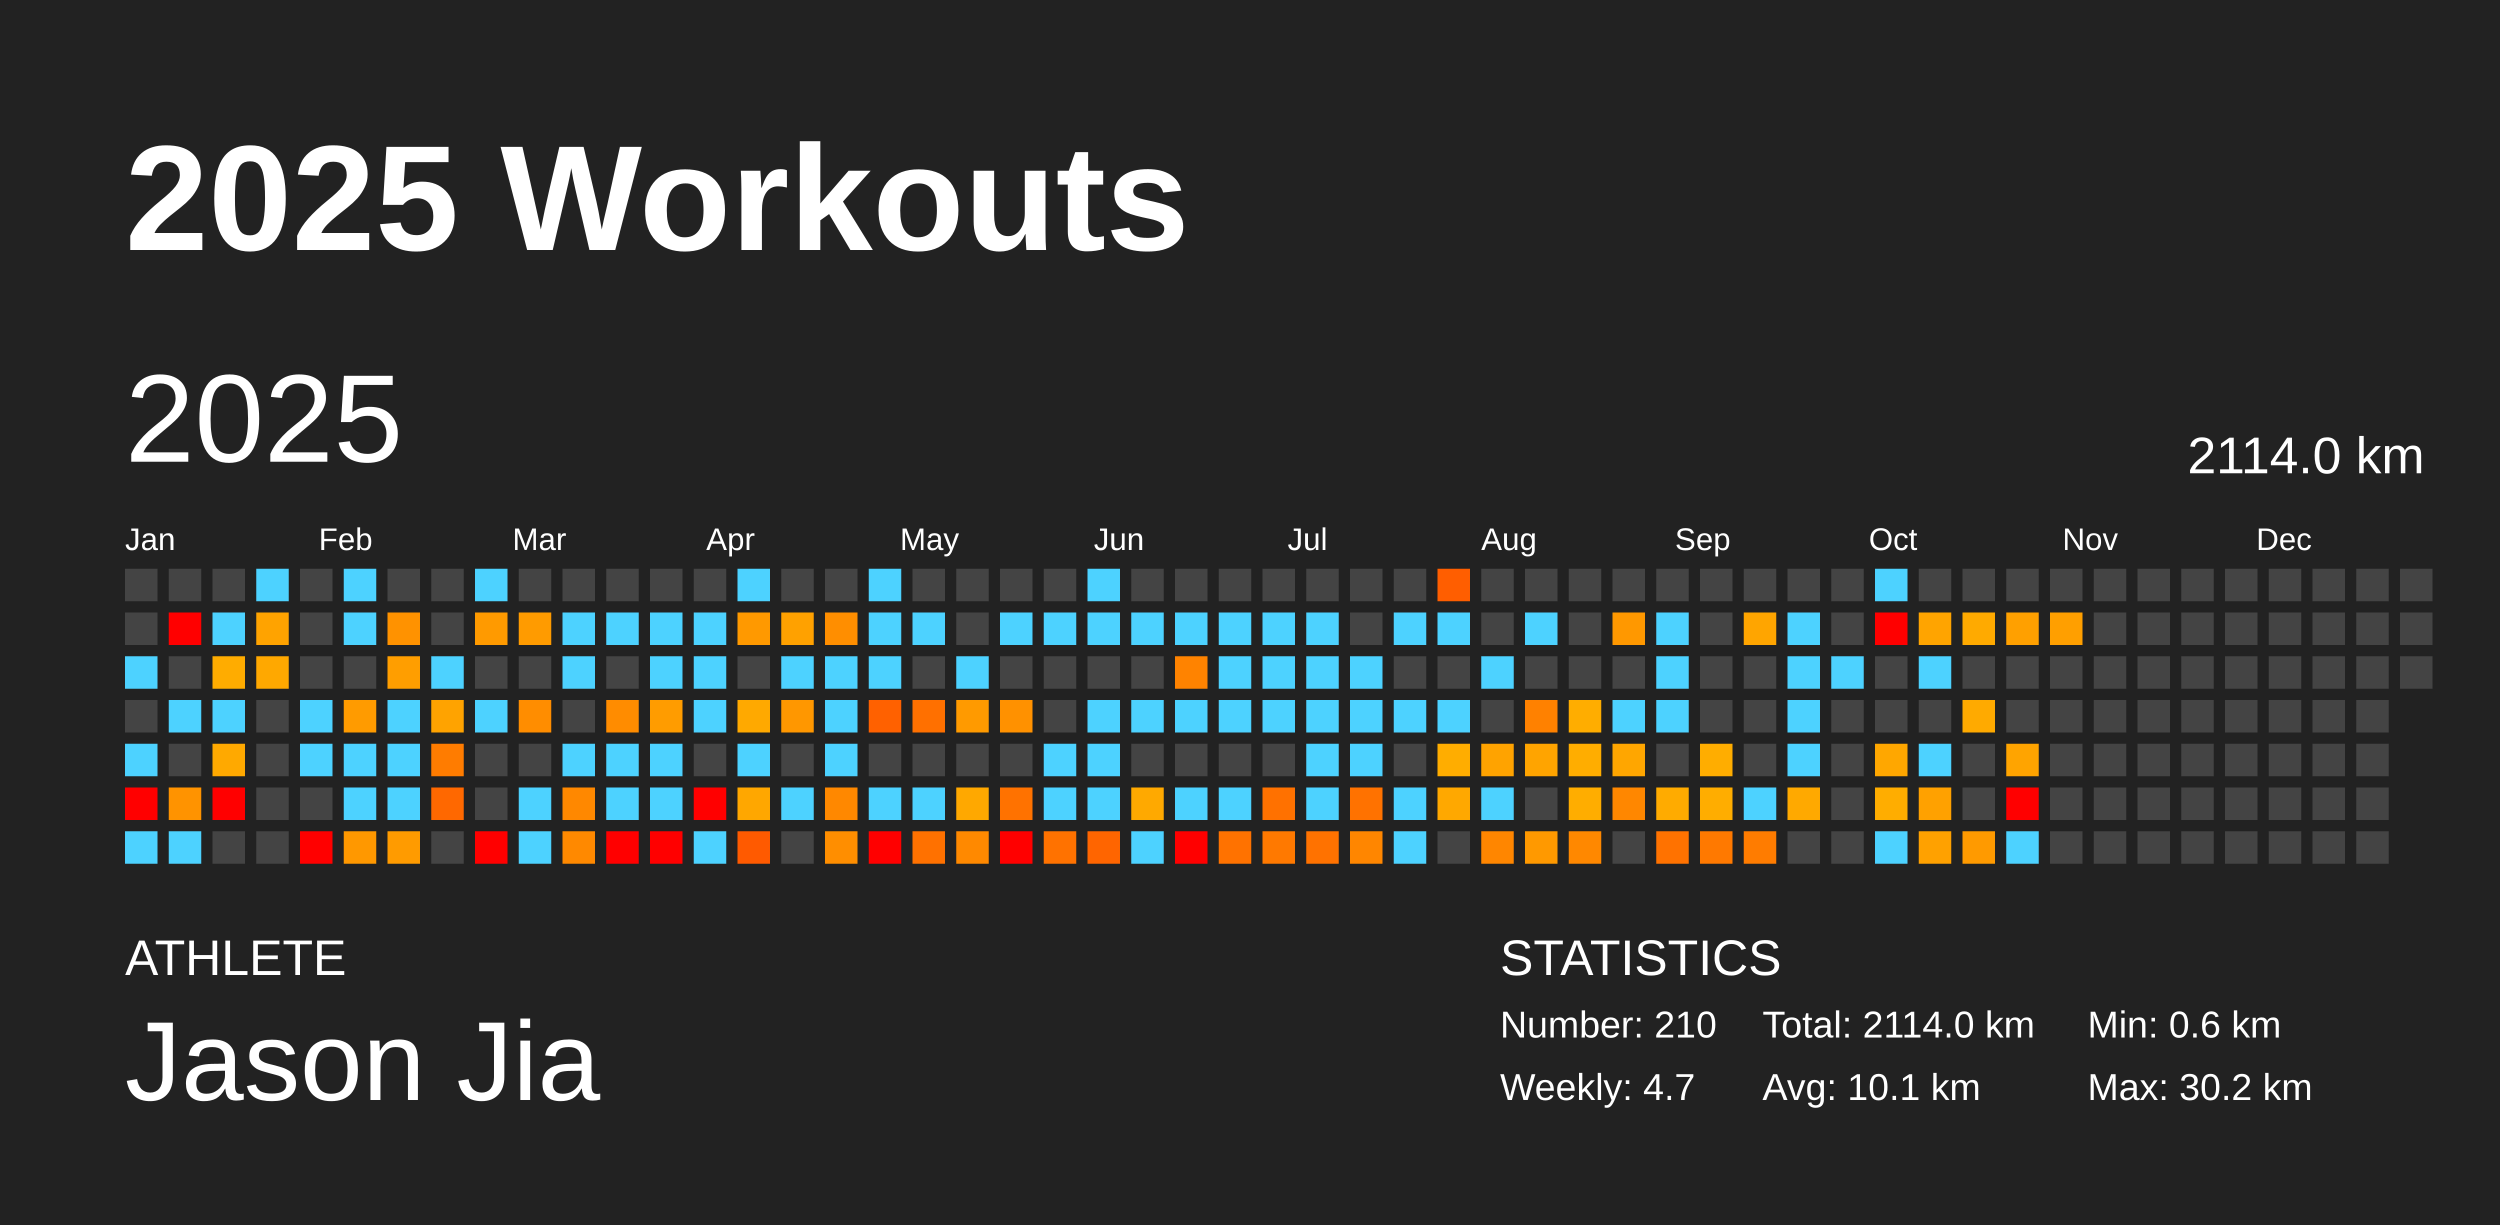
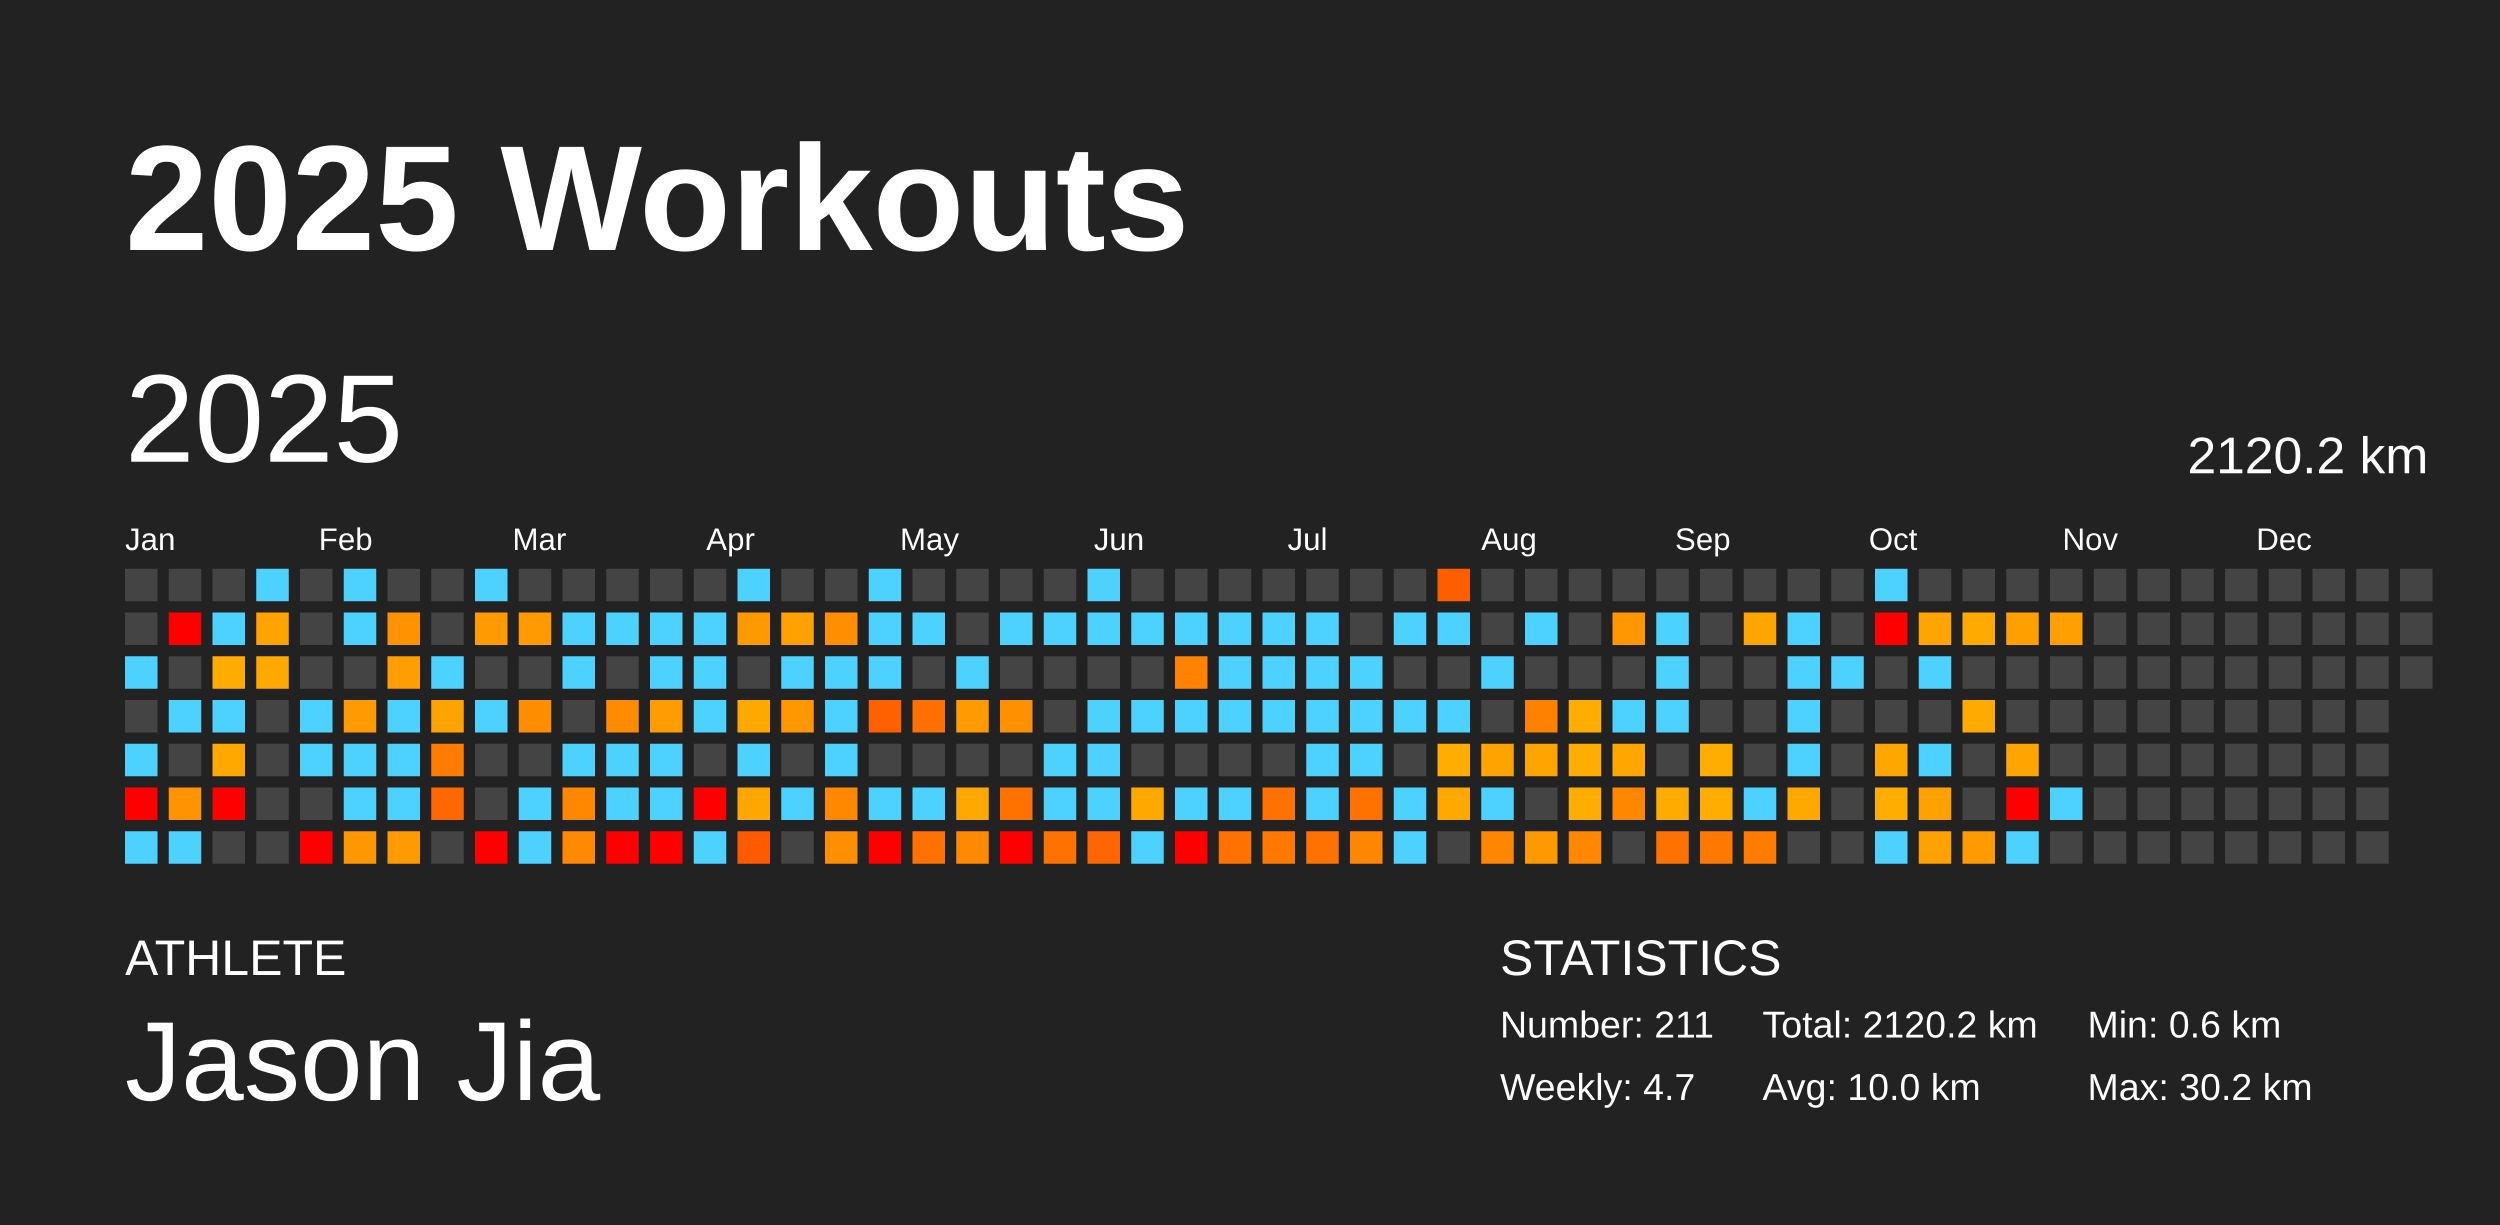
<svg xmlns="http://www.w3.org/2000/svg" baseProfile="full" height="98mm" version="1.1" viewBox="0,0,200,98" width="200mm">
  <defs />
  <rect fill="#222222" height="98" width="200" x="0" y="0" />
  <text fill="#FFFFFF" style="font-size:12px; font-family:Arial; font-weight:bold;" x="10" y="20">2025 Workouts</text>
  <text fill="#FFFFFF" style="font-size:4px; font-family:Arial" x="10" y="78">ATHLETE</text>
  <text fill="#FFFFFF" style="font-size:9px; font-family:Arial" x="10" y="88">Jason Jia</text>
  <text fill="#FFFFFF" style="font-size:4px; font-family:Arial" x="120" y="78">STATISTICS</text>
-   <text fill="#FFFFFF" style="font-size:3px; font-family:Arial" x="120" y="83">Number: 210</text>
+   <text fill="#FFFFFF" style="font-size:3px; font-family:Arial" x="120" y="83">Number: 211</text>
  <text fill="#FFFFFF" style="font-size:3px; font-family:Arial" x="120" y="88">Weekly: 4.7</text>
-   <text fill="#FFFFFF" style="font-size:3px; font-family:Arial" x="141" y="83">Total: 2114.0 km</text>
-   <text fill="#FFFFFF" style="font-size:3px; font-family:Arial" x="141" y="88">Avg: 10.1 km</text>
+   <text fill="#FFFFFF" style="font-size:3px; font-family:Arial" x="141" y="83">Total: 2120.2 km</text>
+   <text fill="#FFFFFF" style="font-size:3px; font-family:Arial" x="141" y="88">Avg: 10.0 km</text>
  <text fill="#FFFFFF" style="font-size:3px; font-family:Arial" x="167" y="83">Min: 0.6 km</text>
  <text fill="#FFFFFF" style="font-size:3px; font-family:Arial" x="167" y="88">Max: 30.2 km</text>
  <text dominant-baseline="hanging" fill="#FFFFFF" style="font-size:10.0px; font-family:Arial;" x="10" y="30">2025</text>
-   <text dominant-baseline="hanging" fill="#FFFFFF" style="font-size:4.125px; font-family:Arial;" x="175" y="35">2114.0 km</text>
+   <text dominant-baseline="hanging" fill="#FFFFFF" style="font-size:4.125px; font-family:Arial;" x="175" y="35">2120.2 km</text>
  <text fill="#FFFFFF" style="font-size:2.5px; font-family:Arial" x="10.0" y="44">Jan</text>
  <text fill="#FFFFFF" style="font-size:2.5px; font-family:Arial" x="25.5" y="44">Feb</text>
  <text fill="#FFFFFF" style="font-size:2.5px; font-family:Arial" x="41.0" y="44">Mar</text>
  <text fill="#FFFFFF" style="font-size:2.5px; font-family:Arial" x="56.5" y="44">Apr</text>
  <text fill="#FFFFFF" style="font-size:2.5px; font-family:Arial" x="72.0" y="44">May</text>
  <text fill="#FFFFFF" style="font-size:2.5px; font-family:Arial" x="87.5" y="44">Jun</text>
  <text fill="#FFFFFF" style="font-size:2.5px; font-family:Arial" x="103.0" y="44">Jul</text>
  <text fill="#FFFFFF" style="font-size:2.5px; font-family:Arial" x="118.5" y="44">Aug</text>
  <text fill="#FFFFFF" style="font-size:2.5px; font-family:Arial" x="134.0" y="44">Sep</text>
  <text fill="#FFFFFF" style="font-size:2.5px; font-family:Arial" x="149.5" y="44">Oct</text>
  <text fill="#FFFFFF" style="font-size:2.5px; font-family:Arial" x="165.0" y="44">Nov</text>
  <text fill="#FFFFFF" style="font-size:2.5px; font-family:Arial" x="180.5" y="44">Dec</text>
  <rect fill="#444444" height="2.6" width="2.6" x="10.0" y="45.5" />
  <rect fill="#444444" height="2.6" width="2.6" x="10.0" y="49.0" />
  <rect fill="#4dd2ff" height="2.6" width="2.6" x="10.0" y="52.5" />
  <rect fill="#444444" height="2.6" width="2.6" x="10.0" y="56.0" />
  <rect fill="#4dd2ff" height="2.6" width="2.6" x="10.0" y="59.5" />
  <rect fill="red" height="2.6" width="2.6" x="10.0" y="63.0" />
  <rect fill="#4dd2ff" height="2.6" width="2.6" x="10.0" y="66.5" />
  <rect fill="#444444" height="2.6" width="2.6" x="13.5" y="45.5" />
  <rect fill="red" height="2.6" width="2.6" x="13.5" y="49.0" />
  <rect fill="#444444" height="2.6" width="2.6" x="13.5" y="52.5" />
  <rect fill="#4dd2ff" height="2.6" width="2.6" x="13.5" y="56.0" />
  <rect fill="#444444" height="2.6" width="2.6" x="13.5" y="59.5" />
  <rect fill="#ff9300" height="2.6" width="2.6" x="13.5" y="63.0" />
  <rect fill="#4dd2ff" height="2.6" width="2.6" x="13.5" y="66.5" />
  <rect fill="#444444" height="2.6" width="2.6" x="17.0" y="45.5" />
  <rect fill="#4dd2ff" height="2.6" width="2.6" x="17.0" y="49.0" />
  <rect fill="#ffac00" height="2.6" width="2.6" x="17.0" y="52.5" />
  <rect fill="#4dd2ff" height="2.6" width="2.6" x="17.0" y="56.0" />
  <rect fill="#ffa900" height="2.6" width="2.6" x="17.0" y="59.5" />
  <rect fill="red" height="2.6" width="2.6" x="17.0" y="63.0" />
  <rect fill="#444444" height="2.6" width="2.6" x="17.0" y="66.5" />
  <rect fill="#4dd2ff" height="2.6" width="2.6" x="20.5" y="45.5" />
  <rect fill="#ffa300" height="2.6" width="2.6" x="20.5" y="49.0" />
  <rect fill="#ffa800" height="2.6" width="2.6" x="20.5" y="52.5" />
  <rect fill="#444444" height="2.6" width="2.6" x="20.5" y="56.0" />
  <rect fill="#444444" height="2.6" width="2.6" x="20.5" y="59.5" />
  <rect fill="#444444" height="2.6" width="2.6" x="20.5" y="63.0" />
  <rect fill="#444444" height="2.6" width="2.6" x="20.5" y="66.5" />
  <rect fill="#444444" height="2.6" width="2.6" x="24.0" y="45.5" />
  <rect fill="#444444" height="2.6" width="2.6" x="24.0" y="49.0" />
  <rect fill="#444444" height="2.6" width="2.6" x="24.0" y="52.5" />
  <rect fill="#4dd2ff" height="2.6" width="2.6" x="24.0" y="56.0" />
  <rect fill="#4dd2ff" height="2.6" width="2.6" x="24.0" y="59.5" />
  <rect fill="#444444" height="2.6" width="2.6" x="24.0" y="63.0" />
  <rect fill="red" height="2.6" width="2.6" x="24.0" y="66.5" />
  <rect fill="#4dd2ff" height="2.6" width="2.6" x="27.5" y="45.5" />
  <rect fill="#4dd2ff" height="2.6" width="2.6" x="27.5" y="49.0" />
  <rect fill="#444444" height="2.6" width="2.6" x="27.5" y="52.5" />
  <rect fill="#ff9b00" height="2.6" width="2.6" x="27.5" y="56.0" />
  <rect fill="#4dd2ff" height="2.6" width="2.6" x="27.5" y="59.5" />
  <rect fill="#4dd2ff" height="2.6" width="2.6" x="27.5" y="63.0" />
  <rect fill="#ff9800" height="2.6" width="2.6" x="27.5" y="66.5" />
  <rect fill="#444444" height="2.6" width="2.6" x="31.0" y="45.5" />
  <rect fill="#ff9200" height="2.6" width="2.6" x="31.0" y="49.0" />
  <rect fill="#ff9e00" height="2.6" width="2.6" x="31.0" y="52.5" />
  <rect fill="#4dd2ff" height="2.6" width="2.6" x="31.0" y="56.0" />
  <rect fill="#4dd2ff" height="2.6" width="2.6" x="31.0" y="59.5" />
  <rect fill="#4dd2ff" height="2.6" width="2.6" x="31.0" y="63.0" />
  <rect fill="#ff9b00" height="2.6" width="2.6" x="31.0" y="66.5" />
  <rect fill="#444444" height="2.6" width="2.6" x="34.5" y="45.5" />
  <rect fill="#444444" height="2.6" width="2.6" x="34.5" y="49.0" />
  <rect fill="#4dd2ff" height="2.6" width="2.6" x="34.5" y="52.5" />
  <rect fill="#ffa300" height="2.6" width="2.6" x="34.5" y="56.0" />
  <rect fill="#ff7c00" height="2.6" width="2.6" x="34.5" y="59.5" />
  <rect fill="#ff6800" height="2.6" width="2.6" x="34.5" y="63.0" />
  <rect fill="#444444" height="2.6" width="2.6" x="34.5" y="66.5" />
  <rect fill="#4dd2ff" height="2.6" width="2.6" x="38.0" y="45.5" />
  <rect fill="#ff9a00" height="2.6" width="2.6" x="38.0" y="49.0" />
  <rect fill="#444444" height="2.6" width="2.6" x="38.0" y="52.5" />
  <rect fill="#4dd2ff" height="2.6" width="2.6" x="38.0" y="56.0" />
  <rect fill="#444444" height="2.6" width="2.6" x="38.0" y="59.5" />
  <rect fill="#444444" height="2.6" width="2.6" x="38.0" y="63.0" />
  <rect fill="red" height="2.6" width="2.6" x="38.0" y="66.5" />
  <rect fill="#444444" height="2.6" width="2.6" x="41.5" y="45.5" />
  <rect fill="#ff9b00" height="2.6" width="2.6" x="41.5" y="49.0" />
  <rect fill="#444444" height="2.6" width="2.6" x="41.5" y="52.5" />
  <rect fill="#ff8d00" height="2.6" width="2.6" x="41.5" y="56.0" />
  <rect fill="#444444" height="2.6" width="2.6" x="41.5" y="59.5" />
  <rect fill="#4dd2ff" height="2.6" width="2.6" x="41.5" y="63.0" />
  <rect fill="#4dd2ff" height="2.6" width="2.6" x="41.5" y="66.5" />
  <rect fill="#444444" height="2.6" width="2.6" x="45.0" y="45.5" />
  <rect fill="#4dd2ff" height="2.6" width="2.6" x="45.0" y="49.0" />
  <rect fill="#4dd2ff" height="2.6" width="2.6" x="45.0" y="52.5" />
  <rect fill="#444444" height="2.6" width="2.6" x="45.0" y="56.0" />
  <rect fill="#4dd2ff" height="2.6" width="2.6" x="45.0" y="59.5" />
  <rect fill="#ff8800" height="2.6" width="2.6" x="45.0" y="63.0" />
  <rect fill="#ff8900" height="2.6" width="2.6" x="45.0" y="66.5" />
  <rect fill="#444444" height="2.6" width="2.6" x="48.5" y="45.5" />
  <rect fill="#4dd2ff" height="2.6" width="2.6" x="48.5" y="49.0" />
  <rect fill="#444444" height="2.6" width="2.6" x="48.5" y="52.5" />
  <rect fill="#ff8c00" height="2.6" width="2.6" x="48.5" y="56.0" />
  <rect fill="#4dd2ff" height="2.6" width="2.6" x="48.5" y="59.5" />
  <rect fill="#4dd2ff" height="2.6" width="2.6" x="48.5" y="63.0" />
  <rect fill="red" height="2.6" width="2.6" x="48.5" y="66.5" />
  <rect fill="#444444" height="2.6" width="2.6" x="52.0" y="45.5" />
  <rect fill="#4dd2ff" height="2.6" width="2.6" x="52.0" y="49.0" />
  <rect fill="#4dd2ff" height="2.6" width="2.6" x="52.0" y="52.5" />
  <rect fill="#ff9c00" height="2.6" width="2.6" x="52.0" y="56.0" />
  <rect fill="#4dd2ff" height="2.6" width="2.6" x="52.0" y="59.5" />
  <rect fill="#4dd2ff" height="2.6" width="2.6" x="52.0" y="63.0" />
  <rect fill="red" height="2.6" width="2.6" x="52.0" y="66.5" />
  <rect fill="#444444" height="2.6" width="2.6" x="55.5" y="45.5" />
  <rect fill="#4dd2ff" height="2.6" width="2.6" x="55.5" y="49.0" />
  <rect fill="#4dd2ff" height="2.6" width="2.6" x="55.5" y="52.5" />
  <rect fill="#4dd2ff" height="2.6" width="2.6" x="55.5" y="56.0" />
  <rect fill="#444444" height="2.6" width="2.6" x="55.5" y="59.5" />
  <rect fill="red" height="2.6" width="2.6" x="55.5" y="63.0" />
  <rect fill="#4dd2ff" height="2.6" width="2.6" x="55.5" y="66.5" />
  <rect fill="#4dd2ff" height="2.6" width="2.6" x="59.0" y="45.5" />
  <rect fill="#ff9900" height="2.6" width="2.6" x="59.0" y="49.0" />
  <rect fill="#444444" height="2.6" width="2.6" x="59.0" y="52.5" />
  <rect fill="#ffa900" height="2.6" width="2.6" x="59.0" y="56.0" />
  <rect fill="#4dd2ff" height="2.6" width="2.6" x="59.0" y="59.5" />
  <rect fill="#ffa700" height="2.6" width="2.6" x="59.0" y="63.0" />
  <rect fill="#ff5a00" height="2.6" width="2.6" x="59.0" y="66.5" />
  <rect fill="#444444" height="2.6" width="2.6" x="62.5" y="45.5" />
  <rect fill="#ffa100" height="2.6" width="2.6" x="62.5" y="49.0" />
  <rect fill="#4dd2ff" height="2.6" width="2.6" x="62.5" y="52.5" />
  <rect fill="#ff9700" height="2.6" width="2.6" x="62.5" y="56.0" />
  <rect fill="#444444" height="2.6" width="2.6" x="62.5" y="59.5" />
  <rect fill="#4dd2ff" height="2.6" width="2.6" x="62.5" y="63.0" />
  <rect fill="#444444" height="2.6" width="2.6" x="62.5" y="66.5" />
  <rect fill="#444444" height="2.6" width="2.6" x="66.0" y="45.5" />
  <rect fill="#ff8e00" height="2.6" width="2.6" x="66.0" y="49.0" />
  <rect fill="#4dd2ff" height="2.6" width="2.6" x="66.0" y="52.5" />
  <rect fill="#4dd2ff" height="2.6" width="2.6" x="66.0" y="56.0" />
  <rect fill="#4dd2ff" height="2.6" width="2.6" x="66.0" y="59.5" />
  <rect fill="#ff8800" height="2.6" width="2.6" x="66.0" y="63.0" />
  <rect fill="#ff8e00" height="2.6" width="2.6" x="66.0" y="66.5" />
  <rect fill="#4dd2ff" height="2.6" width="2.6" x="69.5" y="45.5" />
  <rect fill="#4dd2ff" height="2.6" width="2.6" x="69.5" y="49.0" />
  <rect fill="#4dd2ff" height="2.6" width="2.6" x="69.5" y="52.5" />
  <rect fill="#ff6100" height="2.6" width="2.6" x="69.5" y="56.0" />
  <rect fill="#444444" height="2.6" width="2.6" x="69.5" y="59.5" />
  <rect fill="#4dd2ff" height="2.6" width="2.6" x="69.5" y="63.0" />
  <rect fill="red" height="2.6" width="2.6" x="69.5" y="66.5" />
  <rect fill="#444444" height="2.6" width="2.6" x="73.0" y="45.5" />
  <rect fill="#4dd2ff" height="2.6" width="2.6" x="73.0" y="49.0" />
  <rect fill="#444444" height="2.6" width="2.6" x="73.0" y="52.5" />
  <rect fill="#ff7000" height="2.6" width="2.6" x="73.0" y="56.0" />
  <rect fill="#444444" height="2.6" width="2.6" x="73.0" y="59.5" />
  <rect fill="#4dd2ff" height="2.6" width="2.6" x="73.0" y="63.0" />
  <rect fill="#ff7100" height="2.6" width="2.6" x="73.0" y="66.5" />
  <rect fill="#444444" height="2.6" width="2.6" x="76.5" y="45.5" />
  <rect fill="#444444" height="2.6" width="2.6" x="76.5" y="49.0" />
  <rect fill="#4dd2ff" height="2.6" width="2.6" x="76.5" y="52.5" />
  <rect fill="#ff9a00" height="2.6" width="2.6" x="76.5" y="56.0" />
  <rect fill="#444444" height="2.6" width="2.6" x="76.5" y="59.5" />
  <rect fill="#ffa800" height="2.6" width="2.6" x="76.5" y="63.0" />
  <rect fill="#ff8900" height="2.6" width="2.6" x="76.5" y="66.5" />
  <rect fill="#444444" height="2.6" width="2.6" x="80.0" y="45.5" />
  <rect fill="#4dd2ff" height="2.6" width="2.6" x="80.0" y="49.0" />
  <rect fill="#444444" height="2.6" width="2.6" x="80.0" y="52.5" />
  <rect fill="#ff9100" height="2.6" width="2.6" x="80.0" y="56.0" />
  <rect fill="#444444" height="2.6" width="2.6" x="80.0" y="59.5" />
  <rect fill="#ff7200" height="2.6" width="2.6" x="80.0" y="63.0" />
  <rect fill="red" height="2.6" width="2.6" x="80.0" y="66.5" />
  <rect fill="#444444" height="2.6" width="2.6" x="83.5" y="45.5" />
  <rect fill="#4dd2ff" height="2.6" width="2.6" x="83.5" y="49.0" />
  <rect fill="#444444" height="2.6" width="2.6" x="83.5" y="52.5" />
  <rect fill="#444444" height="2.6" width="2.6" x="83.5" y="56.0" />
  <rect fill="#4dd2ff" height="2.6" width="2.6" x="83.5" y="59.5" />
  <rect fill="#4dd2ff" height="2.6" width="2.6" x="83.5" y="63.0" />
  <rect fill="#ff7200" height="2.6" width="2.6" x="83.5" y="66.5" />
  <rect fill="#4dd2ff" height="2.6" width="2.6" x="87.0" y="45.5" />
  <rect fill="#4dd2ff" height="2.6" width="2.6" x="87.0" y="49.0" />
  <rect fill="#444444" height="2.6" width="2.6" x="87.0" y="52.5" />
  <rect fill="#4dd2ff" height="2.6" width="2.6" x="87.0" y="56.0" />
  <rect fill="#4dd2ff" height="2.6" width="2.6" x="87.0" y="59.5" />
  <rect fill="#4dd2ff" height="2.6" width="2.6" x="87.0" y="63.0" />
  <rect fill="#ff6500" height="2.6" width="2.6" x="87.0" y="66.5" />
  <rect fill="#444444" height="2.6" width="2.6" x="90.5" y="45.5" />
  <rect fill="#4dd2ff" height="2.6" width="2.6" x="90.5" y="49.0" />
  <rect fill="#444444" height="2.6" width="2.6" x="90.5" y="52.5" />
  <rect fill="#4dd2ff" height="2.6" width="2.6" x="90.5" y="56.0" />
  <rect fill="#444444" height="2.6" width="2.6" x="90.5" y="59.5" />
  <rect fill="#ffa900" height="2.6" width="2.6" x="90.5" y="63.0" />
  <rect fill="#4dd2ff" height="2.6" width="2.6" x="90.5" y="66.5" />
  <rect fill="#444444" height="2.6" width="2.6" x="94.0" y="45.5" />
  <rect fill="#4dd2ff" height="2.6" width="2.6" x="94.0" y="49.0" />
  <rect fill="#ff8300" height="2.6" width="2.6" x="94.0" y="52.5" />
  <rect fill="#4dd2ff" height="2.6" width="2.6" x="94.0" y="56.0" />
  <rect fill="#444444" height="2.6" width="2.6" x="94.0" y="59.5" />
  <rect fill="#4dd2ff" height="2.6" width="2.6" x="94.0" y="63.0" />
  <rect fill="red" height="2.6" width="2.6" x="94.0" y="66.5" />
  <rect fill="#444444" height="2.6" width="2.6" x="97.5" y="45.5" />
  <rect fill="#4dd2ff" height="2.6" width="2.6" x="97.5" y="49.0" />
  <rect fill="#4dd2ff" height="2.6" width="2.6" x="97.5" y="52.5" />
  <rect fill="#4dd2ff" height="2.6" width="2.6" x="97.5" y="56.0" />
  <rect fill="#444444" height="2.6" width="2.6" x="97.5" y="59.5" />
  <rect fill="#4dd2ff" height="2.6" width="2.6" x="97.5" y="63.0" />
  <rect fill="#ff7200" height="2.6" width="2.6" x="97.5" y="66.5" />
  <rect fill="#444444" height="2.6" width="2.6" x="101.0" y="45.5" />
  <rect fill="#4dd2ff" height="2.6" width="2.6" x="101.0" y="49.0" />
  <rect fill="#4dd2ff" height="2.6" width="2.6" x="101.0" y="52.5" />
  <rect fill="#4dd2ff" height="2.6" width="2.6" x="101.0" y="56.0" />
  <rect fill="#444444" height="2.6" width="2.6" x="101.0" y="59.5" />
  <rect fill="#ff7100" height="2.6" width="2.6" x="101.0" y="63.0" />
  <rect fill="#ff7900" height="2.6" width="2.6" x="101.0" y="66.5" />
  <rect fill="#444444" height="2.6" width="2.6" x="104.5" y="45.5" />
  <rect fill="#4dd2ff" height="2.6" width="2.6" x="104.5" y="49.0" />
  <rect fill="#4dd2ff" height="2.6" width="2.6" x="104.5" y="52.5" />
  <rect fill="#4dd2ff" height="2.6" width="2.6" x="104.5" y="56.0" />
  <rect fill="#4dd2ff" height="2.6" width="2.6" x="104.5" y="59.5" />
  <rect fill="#4dd2ff" height="2.6" width="2.6" x="104.5" y="63.0" />
  <rect fill="#ff7200" height="2.6" width="2.6" x="104.5" y="66.5" />
  <rect fill="#444444" height="2.6" width="2.6" x="108.0" y="45.5" />
  <rect fill="#444444" height="2.6" width="2.6" x="108.0" y="49.0" />
  <rect fill="#4dd2ff" height="2.6" width="2.6" x="108.0" y="52.5" />
  <rect fill="#4dd2ff" height="2.6" width="2.6" x="108.0" y="56.0" />
  <rect fill="#4dd2ff" height="2.6" width="2.6" x="108.0" y="59.5" />
  <rect fill="#ff7200" height="2.6" width="2.6" x="108.0" y="63.0" />
  <rect fill="#ff8600" height="2.6" width="2.6" x="108.0" y="66.5" />
  <rect fill="#444444" height="2.6" width="2.6" x="111.5" y="45.5" />
  <rect fill="#4dd2ff" height="2.6" width="2.6" x="111.5" y="49.0" />
  <rect fill="#444444" height="2.6" width="2.6" x="111.5" y="52.5" />
  <rect fill="#4dd2ff" height="2.6" width="2.6" x="111.5" y="56.0" />
  <rect fill="#444444" height="2.6" width="2.6" x="111.5" y="59.5" />
  <rect fill="#4dd2ff" height="2.6" width="2.6" x="111.5" y="63.0" />
  <rect fill="#4dd2ff" height="2.6" width="2.6" x="111.5" y="66.5" />
  <rect fill="#ff5e00" height="2.6" width="2.6" x="115.0" y="45.5" />
  <rect fill="#4dd2ff" height="2.6" width="2.6" x="115.0" y="49.0" />
  <rect fill="#444444" height="2.6" width="2.6" x="115.0" y="52.5" />
  <rect fill="#4dd2ff" height="2.6" width="2.6" x="115.0" y="56.0" />
  <rect fill="#ffad00" height="2.6" width="2.6" x="115.0" y="59.5" />
  <rect fill="#ffa800" height="2.6" width="2.6" x="115.0" y="63.0" />
  <rect fill="#444444" height="2.6" width="2.6" x="115.0" y="66.5" />
  <rect fill="#444444" height="2.6" width="2.6" x="118.5" y="45.5" />
  <rect fill="#444444" height="2.6" width="2.6" x="118.5" y="49.0" />
  <rect fill="#4dd2ff" height="2.6" width="2.6" x="118.5" y="52.5" />
  <rect fill="#444444" height="2.6" width="2.6" x="118.5" y="56.0" />
  <rect fill="#ffa300" height="2.6" width="2.6" x="118.5" y="59.5" />
  <rect fill="#4dd2ff" height="2.6" width="2.6" x="118.5" y="63.0" />
  <rect fill="#ff8600" height="2.6" width="2.6" x="118.5" y="66.5" />
  <rect fill="#444444" height="2.6" width="2.6" x="122.0" y="45.5" />
  <rect fill="#4dd2ff" height="2.6" width="2.6" x="122.0" y="49.0" />
  <rect fill="#444444" height="2.6" width="2.6" x="122.0" y="52.5" />
  <rect fill="#ff8100" height="2.6" width="2.6" x="122.0" y="56.0" />
  <rect fill="#ffa400" height="2.6" width="2.6" x="122.0" y="59.5" />
  <rect fill="#444444" height="2.6" width="2.6" x="122.0" y="63.0" />
  <rect fill="#ff9900" height="2.6" width="2.6" x="122.0" y="66.5" />
  <rect fill="#444444" height="2.6" width="2.6" x="125.5" y="45.5" />
  <rect fill="#444444" height="2.6" width="2.6" x="125.5" y="49.0" />
  <rect fill="#444444" height="2.6" width="2.6" x="125.5" y="52.5" />
  <rect fill="#ffad00" height="2.6" width="2.6" x="125.5" y="56.0" />
  <rect fill="#ffad00" height="2.6" width="2.6" x="125.5" y="59.5" />
  <rect fill="#ffad00" height="2.6" width="2.6" x="125.5" y="63.0" />
  <rect fill="#ff8800" height="2.6" width="2.6" x="125.5" y="66.5" />
  <rect fill="#444444" height="2.6" width="2.6" x="129.0" y="45.5" />
  <rect fill="#ff9800" height="2.6" width="2.6" x="129.0" y="49.0" />
  <rect fill="#444444" height="2.6" width="2.6" x="129.0" y="52.5" />
  <rect fill="#4dd2ff" height="2.6" width="2.6" x="129.0" y="56.0" />
  <rect fill="#ffa600" height="2.6" width="2.6" x="129.0" y="59.5" />
  <rect fill="#ff8700" height="2.6" width="2.6" x="129.0" y="63.0" />
  <rect fill="#444444" height="2.6" width="2.6" x="129.0" y="66.5" />
  <rect fill="#444444" height="2.6" width="2.6" x="132.5" y="45.5" />
  <rect fill="#4dd2ff" height="2.6" width="2.6" x="132.5" y="49.0" />
  <rect fill="#4dd2ff" height="2.6" width="2.6" x="132.5" y="52.5" />
  <rect fill="#4dd2ff" height="2.6" width="2.6" x="132.5" y="56.0" />
  <rect fill="#444444" height="2.6" width="2.6" x="132.5" y="59.5" />
  <rect fill="#ffab00" height="2.6" width="2.6" x="132.5" y="63.0" />
  <rect fill="#ff7200" height="2.6" width="2.6" x="132.5" y="66.5" />
  <rect fill="#444444" height="2.6" width="2.6" x="136.0" y="45.5" />
  <rect fill="#444444" height="2.6" width="2.6" x="136.0" y="49.0" />
  <rect fill="#444444" height="2.6" width="2.6" x="136.0" y="52.5" />
  <rect fill="#444444" height="2.6" width="2.6" x="136.0" y="56.0" />
  <rect fill="#ffad00" height="2.6" width="2.6" x="136.0" y="59.5" />
  <rect fill="#ffad00" height="2.6" width="2.6" x="136.0" y="63.0" />
  <rect fill="#ff7900" height="2.6" width="2.6" x="136.0" y="66.5" />
  <rect fill="#444444" height="2.6" width="2.6" x="139.5" y="45.5" />
  <rect fill="#ffa500" height="2.6" width="2.6" x="139.5" y="49.0" />
  <rect fill="#444444" height="2.6" width="2.6" x="139.5" y="52.5" />
  <rect fill="#444444" height="2.6" width="2.6" x="139.5" y="56.0" />
  <rect fill="#444444" height="2.6" width="2.6" x="139.5" y="59.5" />
  <rect fill="#4dd2ff" height="2.6" width="2.6" x="139.5" y="63.0" />
  <rect fill="#ff7c00" height="2.6" width="2.6" x="139.5" y="66.5" />
  <rect fill="#444444" height="2.6" width="2.6" x="143.0" y="45.5" />
  <rect fill="#4dd2ff" height="2.6" width="2.6" x="143.0" y="49.0" />
  <rect fill="#4dd2ff" height="2.6" width="2.6" x="143.0" y="52.5" />
  <rect fill="#4dd2ff" height="2.6" width="2.6" x="143.0" y="56.0" />
  <rect fill="#4dd2ff" height="2.6" width="2.6" x="143.0" y="59.5" />
  <rect fill="#ffa900" height="2.6" width="2.6" x="143.0" y="63.0" />
  <rect fill="#444444" height="2.6" width="2.6" x="143.0" y="66.5" />
  <rect fill="#444444" height="2.6" width="2.6" x="146.5" y="45.5" />
  <rect fill="#444444" height="2.6" width="2.6" x="146.5" y="49.0" />
  <rect fill="#4dd2ff" height="2.6" width="2.6" x="146.5" y="52.5" />
  <rect fill="#444444" height="2.6" width="2.6" x="146.5" y="56.0" />
  <rect fill="#444444" height="2.6" width="2.6" x="146.5" y="59.5" />
  <rect fill="#444444" height="2.6" width="2.6" x="146.5" y="63.0" />
  <rect fill="#444444" height="2.6" width="2.6" x="146.5" y="66.5" />
  <rect fill="#4dd2ff" height="2.6" width="2.6" x="150.0" y="45.5" />
  <rect fill="red" height="2.6" width="2.6" x="150.0" y="49.0" />
  <rect fill="#444444" height="2.6" width="2.6" x="150.0" y="52.5" />
  <rect fill="#444444" height="2.6" width="2.6" x="150.0" y="56.0" />
  <rect fill="#ffa700" height="2.6" width="2.6" x="150.0" y="59.5" />
  <rect fill="#ffad00" height="2.6" width="2.6" x="150.0" y="63.0" />
  <rect fill="#4dd2ff" height="2.6" width="2.6" x="150.0" y="66.5" />
  <rect fill="#444444" height="2.6" width="2.6" x="153.5" y="45.5" />
  <rect fill="#ffa400" height="2.6" width="2.6" x="153.5" y="49.0" />
  <rect fill="#4dd2ff" height="2.6" width="2.6" x="153.5" y="52.5" />
  <rect fill="#444444" height="2.6" width="2.6" x="153.5" y="56.0" />
  <rect fill="#4dd2ff" height="2.6" width="2.6" x="153.5" y="59.5" />
  <rect fill="#ffa100" height="2.6" width="2.6" x="153.5" y="63.0" />
  <rect fill="#ffa100" height="2.6" width="2.6" x="153.5" y="66.5" />
  <rect fill="#444444" height="2.6" width="2.6" x="157.0" y="45.5" />
  <rect fill="#ffaa00" height="2.6" width="2.6" x="157.0" y="49.0" />
  <rect fill="#444444" height="2.6" width="2.6" x="157.0" y="52.5" />
  <rect fill="#ffaa00" height="2.6" width="2.6" x="157.0" y="56.0" />
  <rect fill="#444444" height="2.6" width="2.6" x="157.0" y="59.5" />
  <rect fill="#444444" height="2.6" width="2.6" x="157.0" y="63.0" />
  <rect fill="#ff9a00" height="2.6" width="2.6" x="157.0" y="66.5" />
  <rect fill="#444444" height="2.6" width="2.6" x="160.5" y="45.5" />
  <rect fill="#ffa000" height="2.6" width="2.6" x="160.5" y="49.0" />
  <rect fill="#444444" height="2.6" width="2.6" x="160.5" y="52.5" />
  <rect fill="#444444" height="2.6" width="2.6" x="160.5" y="56.0" />
  <rect fill="#ffa400" height="2.6" width="2.6" x="160.5" y="59.5" />
  <rect fill="red" height="2.6" width="2.6" x="160.5" y="63.0" />
  <rect fill="#4dd2ff" height="2.6" width="2.6" x="160.5" y="66.5" />
  <rect fill="#444444" height="2.6" width="2.6" x="164.0" y="45.5" />
  <rect fill="#ff9f00" height="2.6" width="2.6" x="164.0" y="49.0" />
  <rect fill="#444444" height="2.6" width="2.6" x="164.0" y="52.5" />
  <rect fill="#444444" height="2.6" width="2.6" x="164.0" y="56.0" />
  <rect fill="#444444" height="2.6" width="2.6" x="164.0" y="59.5" />
-   <rect fill="#444444" height="2.6" width="2.6" x="164.0" y="63.0" />
+   <rect fill="#4dd2ff" height="2.6" width="2.6" x="164.0" y="63.0" />
  <rect fill="#444444" height="2.6" width="2.6" x="164.0" y="66.5" />
  <rect fill="#444444" height="2.6" width="2.6" x="167.5" y="45.5" />
  <rect fill="#444444" height="2.6" width="2.6" x="167.5" y="49.0" />
  <rect fill="#444444" height="2.6" width="2.6" x="167.5" y="52.5" />
  <rect fill="#444444" height="2.6" width="2.6" x="167.5" y="56.0" />
  <rect fill="#444444" height="2.6" width="2.6" x="167.5" y="59.5" />
  <rect fill="#444444" height="2.6" width="2.6" x="167.5" y="63.0" />
  <rect fill="#444444" height="2.6" width="2.6" x="167.5" y="66.5" />
  <rect fill="#444444" height="2.6" width="2.6" x="171.0" y="45.5" />
  <rect fill="#444444" height="2.6" width="2.6" x="171.0" y="49.0" />
  <rect fill="#444444" height="2.6" width="2.6" x="171.0" y="52.5" />
  <rect fill="#444444" height="2.6" width="2.6" x="171.0" y="56.0" />
  <rect fill="#444444" height="2.6" width="2.6" x="171.0" y="59.5" />
  <rect fill="#444444" height="2.6" width="2.6" x="171.0" y="63.0" />
  <rect fill="#444444" height="2.6" width="2.6" x="171.0" y="66.5" />
  <rect fill="#444444" height="2.6" width="2.6" x="174.5" y="45.5" />
  <rect fill="#444444" height="2.6" width="2.6" x="174.5" y="49.0" />
  <rect fill="#444444" height="2.6" width="2.6" x="174.5" y="52.5" />
  <rect fill="#444444" height="2.6" width="2.6" x="174.5" y="56.0" />
  <rect fill="#444444" height="2.6" width="2.6" x="174.5" y="59.5" />
  <rect fill="#444444" height="2.6" width="2.6" x="174.5" y="63.0" />
  <rect fill="#444444" height="2.6" width="2.6" x="174.5" y="66.5" />
  <rect fill="#444444" height="2.6" width="2.6" x="178.0" y="45.5" />
  <rect fill="#444444" height="2.6" width="2.6" x="178.0" y="49.0" />
  <rect fill="#444444" height="2.6" width="2.6" x="178.0" y="52.5" />
  <rect fill="#444444" height="2.6" width="2.6" x="178.0" y="56.0" />
  <rect fill="#444444" height="2.6" width="2.6" x="178.0" y="59.5" />
  <rect fill="#444444" height="2.6" width="2.6" x="178.0" y="63.0" />
  <rect fill="#444444" height="2.6" width="2.6" x="178.0" y="66.5" />
  <rect fill="#444444" height="2.6" width="2.6" x="181.5" y="45.5" />
  <rect fill="#444444" height="2.6" width="2.6" x="181.5" y="49.0" />
  <rect fill="#444444" height="2.6" width="2.6" x="181.5" y="52.5" />
  <rect fill="#444444" height="2.6" width="2.6" x="181.5" y="56.0" />
  <rect fill="#444444" height="2.6" width="2.6" x="181.5" y="59.5" />
  <rect fill="#444444" height="2.6" width="2.6" x="181.5" y="63.0" />
  <rect fill="#444444" height="2.6" width="2.6" x="181.5" y="66.5" />
  <rect fill="#444444" height="2.6" width="2.6" x="185.0" y="45.5" />
  <rect fill="#444444" height="2.6" width="2.6" x="185.0" y="49.0" />
  <rect fill="#444444" height="2.6" width="2.6" x="185.0" y="52.5" />
  <rect fill="#444444" height="2.6" width="2.6" x="185.0" y="56.0" />
  <rect fill="#444444" height="2.6" width="2.6" x="185.0" y="59.5" />
  <rect fill="#444444" height="2.6" width="2.6" x="185.0" y="63.0" />
  <rect fill="#444444" height="2.6" width="2.6" x="185.0" y="66.5" />
  <rect fill="#444444" height="2.6" width="2.6" x="188.5" y="45.5" />
  <rect fill="#444444" height="2.6" width="2.6" x="188.5" y="49.0" />
  <rect fill="#444444" height="2.6" width="2.6" x="188.5" y="52.5" />
  <rect fill="#444444" height="2.6" width="2.6" x="188.5" y="56.0" />
  <rect fill="#444444" height="2.6" width="2.6" x="188.5" y="59.5" />
  <rect fill="#444444" height="2.6" width="2.6" x="188.5" y="63.0" />
  <rect fill="#444444" height="2.6" width="2.6" x="188.5" y="66.5" />
  <rect fill="#444444" height="2.6" width="2.6" x="192.0" y="45.5" />
  <rect fill="#444444" height="2.6" width="2.6" x="192.0" y="49.0" />
  <rect fill="#444444" height="2.6" width="2.6" x="192.0" y="52.5" />
</svg>
